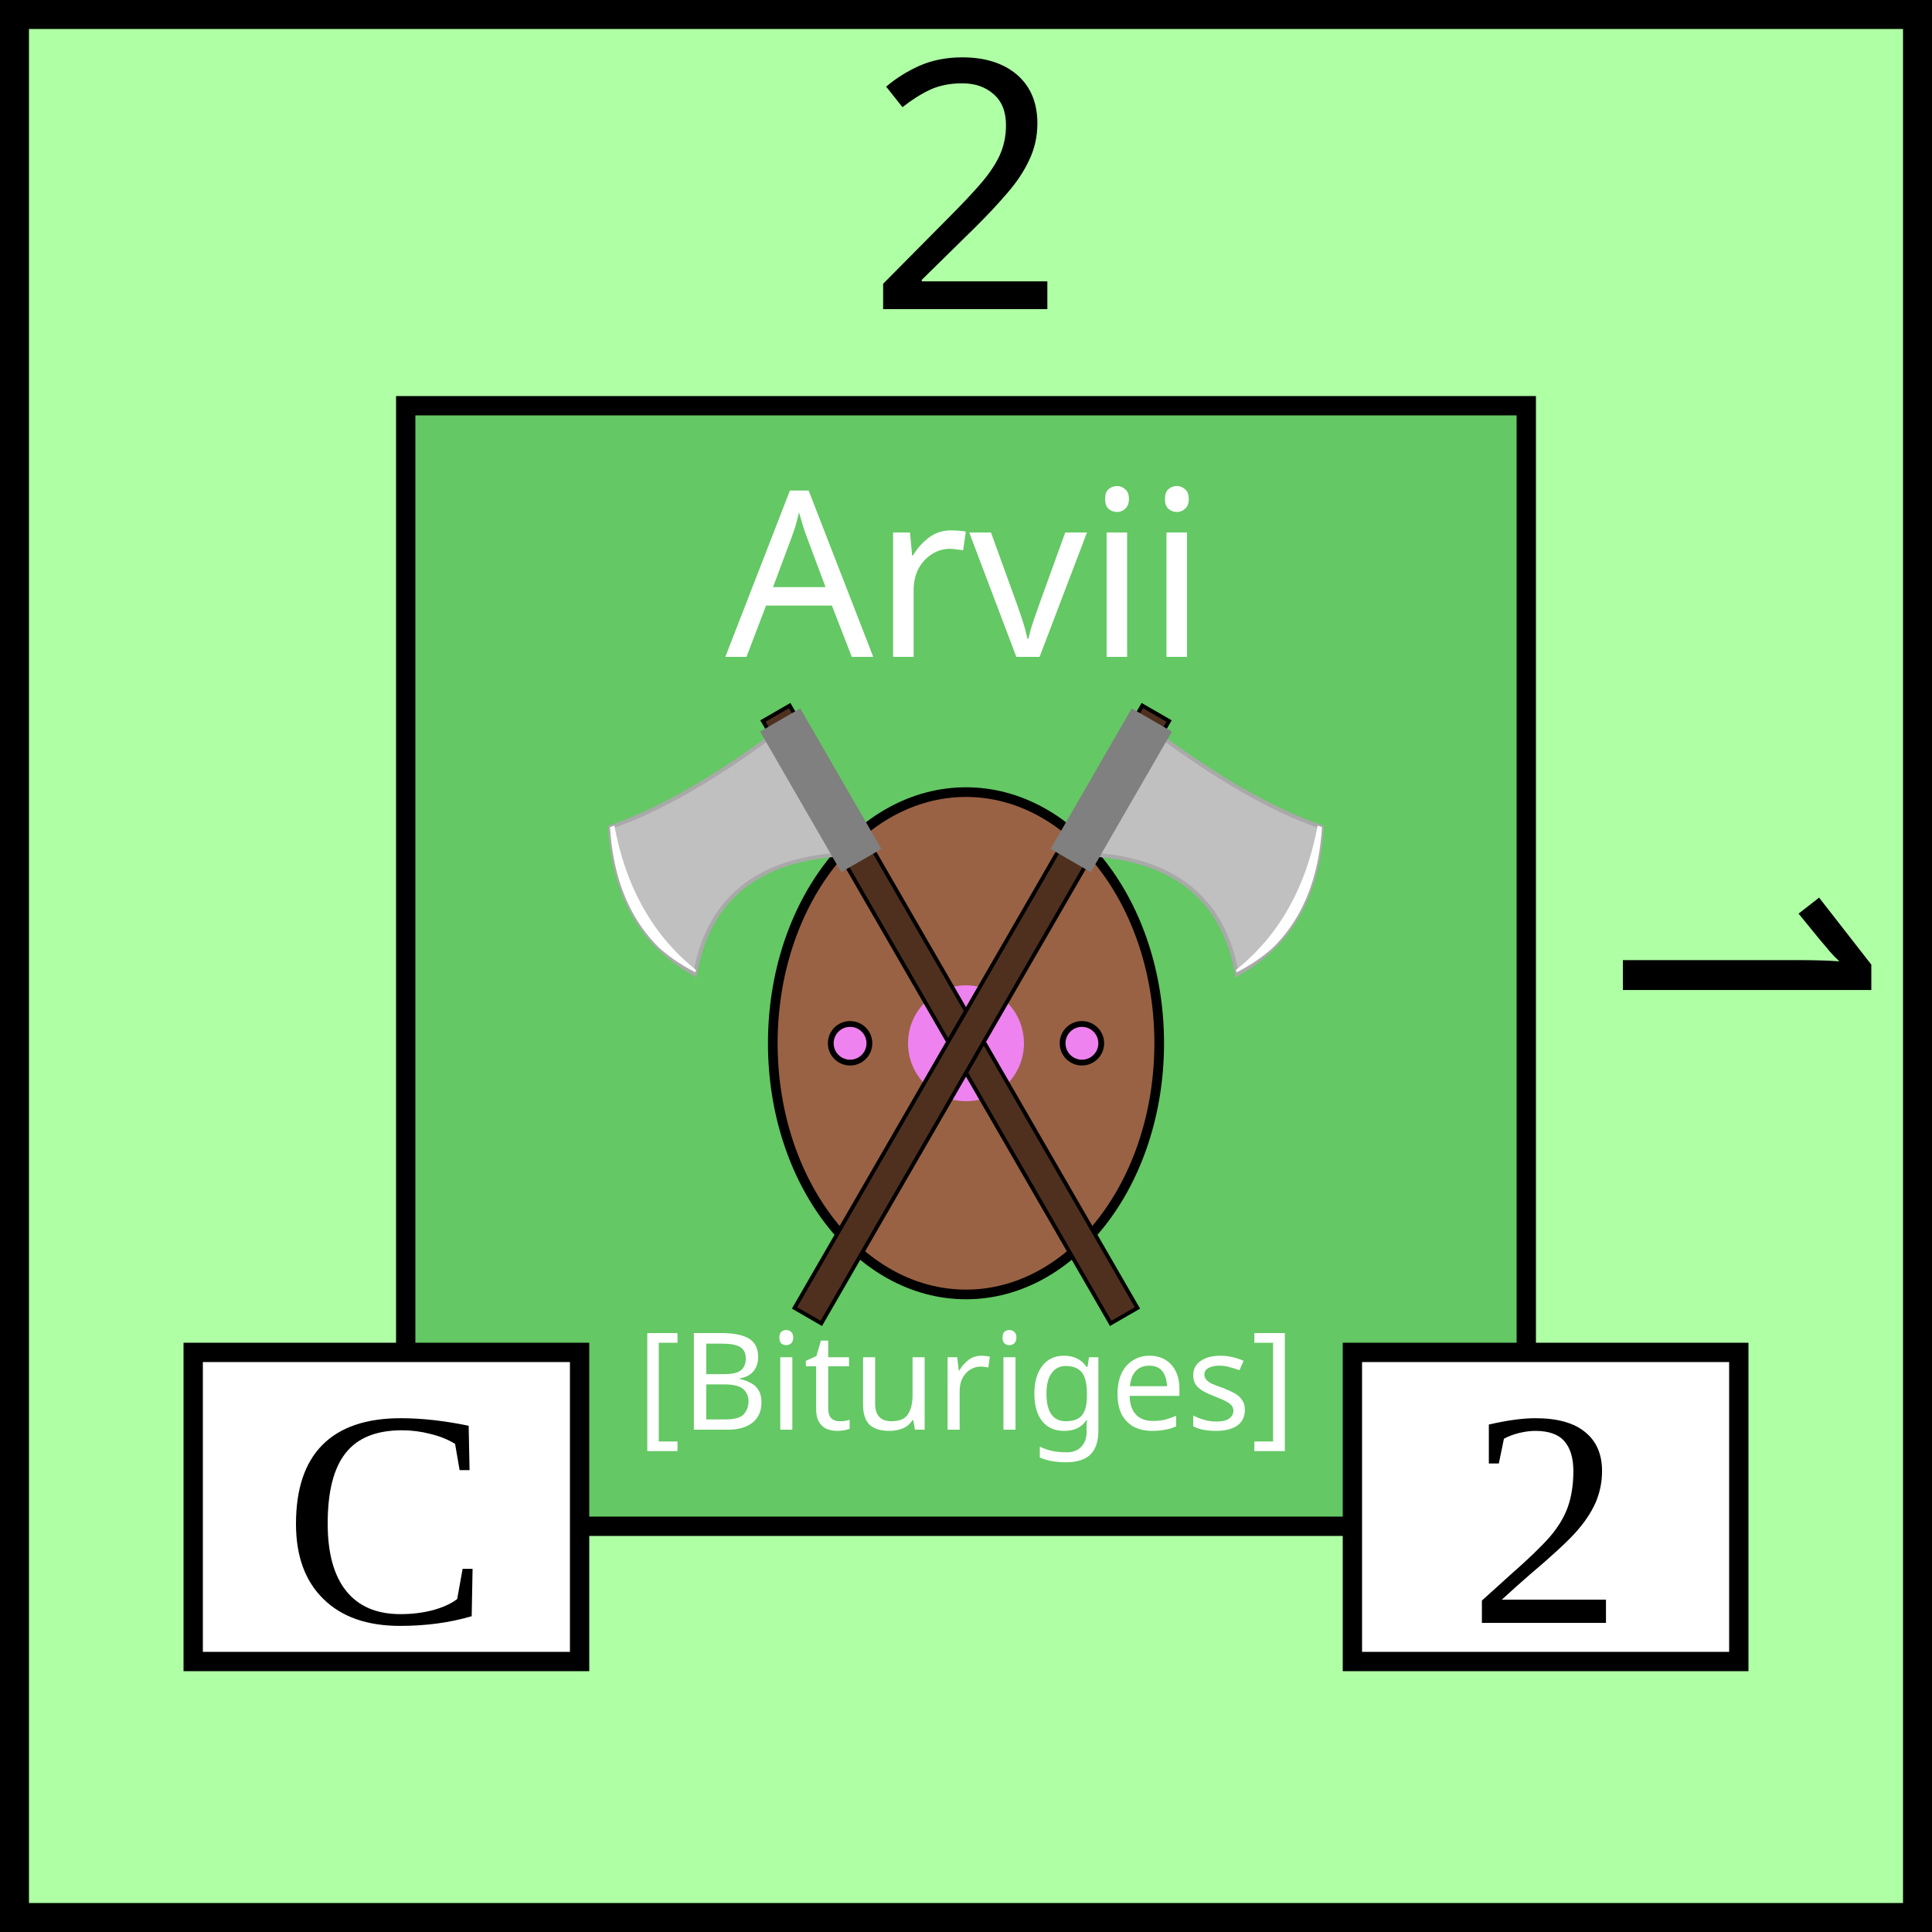
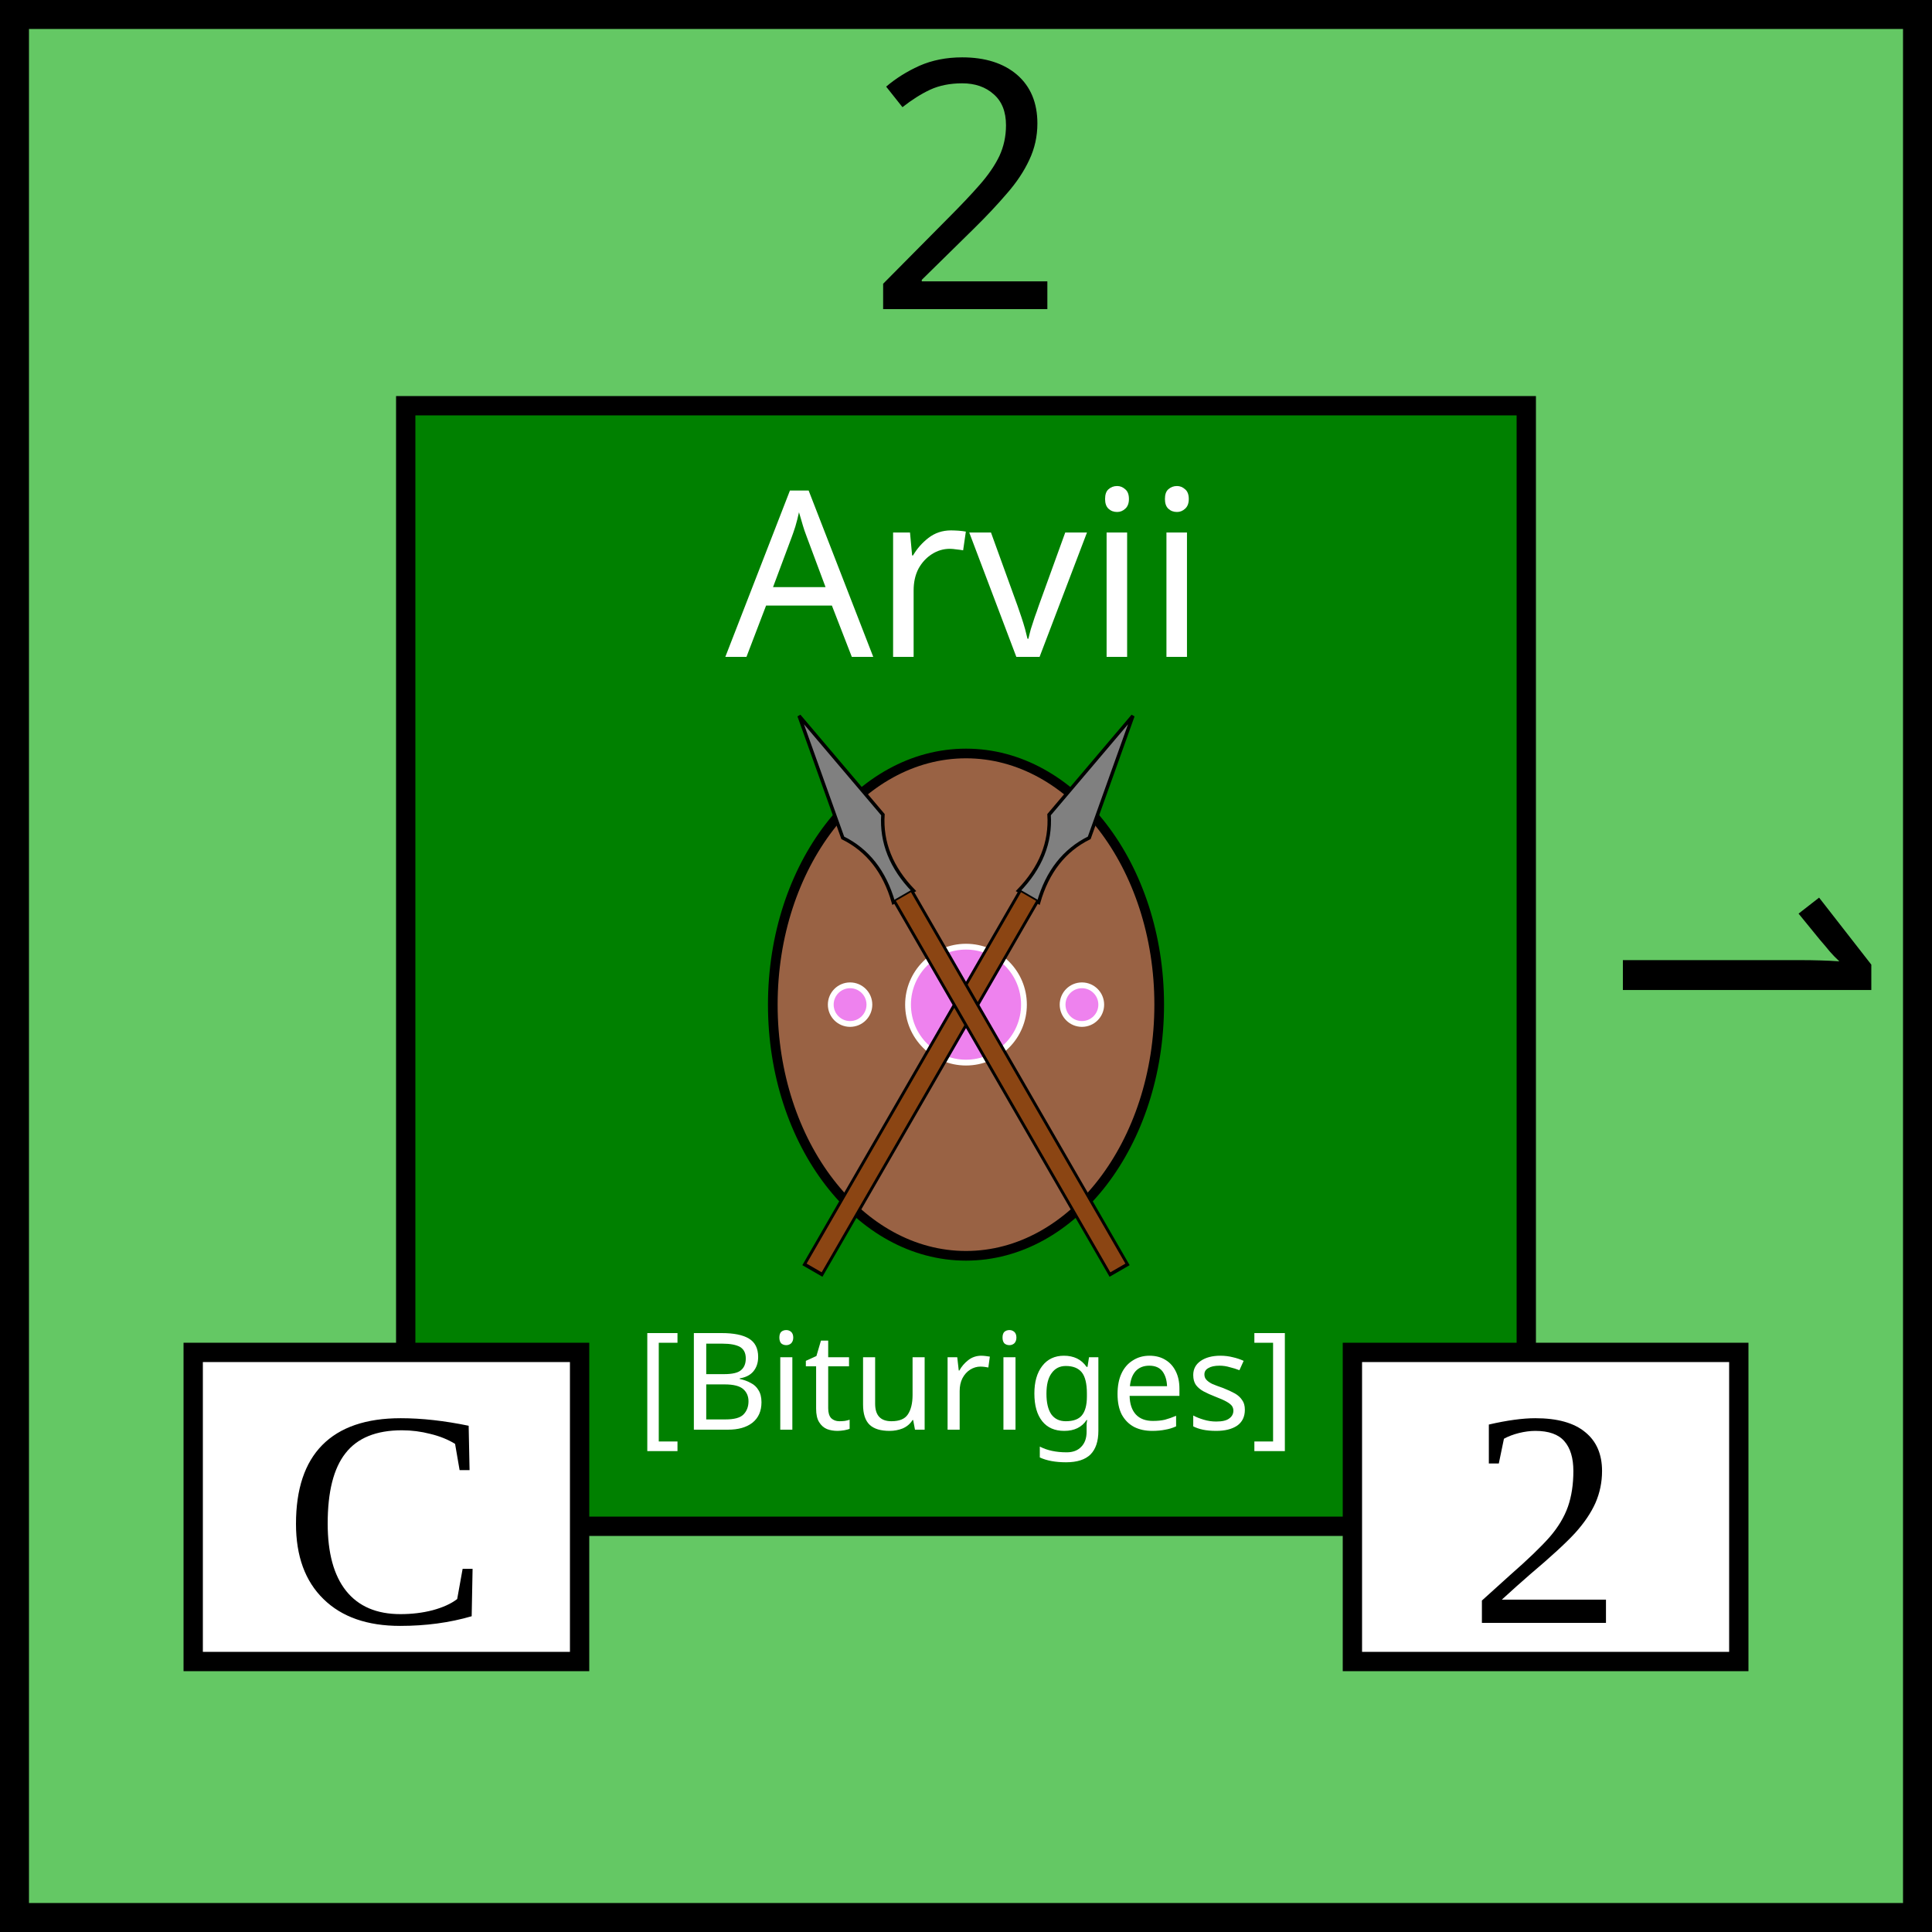
<svg xmlns="http://www.w3.org/2000/svg" viewBox="0 0 100 100" width="100" height="100">
  <defs>
    <clipPath id="axe-blade-clip">
      <path d="           M 50 6           Q 34 8 24 6           Q 18 18 24 28           Q 34 16 50 25         " />
    </clipPath>
  </defs>
-   <rect id="background" fill="rgb(175,255,165)" height="100" width="100" stroke="black" stroke-width="3" />
+   <rect id="background" fill="rgb(100,200,100)" height="100" width="100" stroke="black" stroke-width="3" />
  <g id="tribe" text-anchor="middle" font-size="12" font-family="Papyrus">
-     <rect x="21" y="21" width="58" height="58" fill="rgb(100,200,100)" stroke="black" />
+     <rect x="21" y="21" width="58" height="58" fill="green" stroke="black" />
    <text x="50" y="34" fill="white" font-size="12">Arvii</text>
    <text x="50" y="74" font-size="7" fill="white">[Bituriges]</text>
-     <ellipse id="shield" cx="50" cy="54" rx="10" ry="13" fill="#996244" stroke="black" stroke-width="0.5" />
-     <circle cx="50" cy="54" r="3" fill="violet" />
-     <circle cx="44" cy="54" r="1" fill="violet" stroke-width="0.3" stroke="black" />
-     <circle cx="56" cy="54" r="1" fill="violet" stroke-width="0.3" stroke="black" />
+     <ellipse id="shield" cx="50" cy="52" rx="10" ry="13" fill="#996244" stroke="black" stroke-width="0.5" />
+     <circle cx="50" cy="52" r="3" fill="violet" stroke-width="0.3" stroke="white" />
+     <circle cx="44" cy="52" r="1" fill="violet" stroke-width="0.3" stroke="white" />
+     <circle cx="56" cy="52" r="1" fill="violet" stroke-width="0.3" stroke="white" />
  </g>
-   <g id="axe" transform="scale(0.4) rotate(-30,240,-46)">
-     <rect id="axe-handle" x="48" y="4" width="4" height="90" fill="#4f301f" stroke="black" stroke-width="0.5" />
-     <path id="axe-blade" d="         M 50 6         Q 34 8 24 6         Q 18 18 24 28         Q 34 16 50 25       " fill="silver" stroke="darkgrey" stroke-width="0.5" />
-     <path id="axe-blade-edge" d="         M 24 5         Q 17 18 25 29         Q 20 18 25 5         Z       " fill="white" clip-path="url(#axe-blade-clip)" />
-     <rect id="blade-base" x="47" y="5" width="6" height="21" fill="grey" />
+   <g id="spear" transform="scale(0.6) translate(68, 38) rotate(30, 14, 47)">
+     <path d="         M 16 19         L 14 30         Q 16 33, 15 37         L 16 37         L 17 37         Q 16 33, 18 30         Z       " fill="grey" stroke="black" stroke-width="0.3" />
+     <line x1="16" y1="74.3" x2="16" y2="37" stroke="black" stroke-width="2" />
+     <line x1="16" y1="74" x2="16" y2="37" stroke="saddlebrown" stroke-width="1.5" />
  </g>
-   <use href="#axe" transform="scale(-1,1) translate(-100,0)" />
+   <use href="#spear" transform="scale(-1,1) translate(-100,0)" />
  <g id="attributes" text-anchor="middle" font-size="16">
    <rect id="initiative" x="10" y="70" height="16" width="20" fill="white" stroke="black" />
    <text x="20" y="84">C</text>
    <rect id="firepower" x="70" y="70" height="16" width="20" fill="white" stroke="black" />
    <text x="80" y="84">2</text>
  </g>
  <g id="strength" text-anchor="middle" font-family="Papyrus" font-size="18">
    <text x="50" y="16">2</text>
    <text x="50" y="16" transform="rotate(90,50,50)">1</text>
  </g>
</svg>
